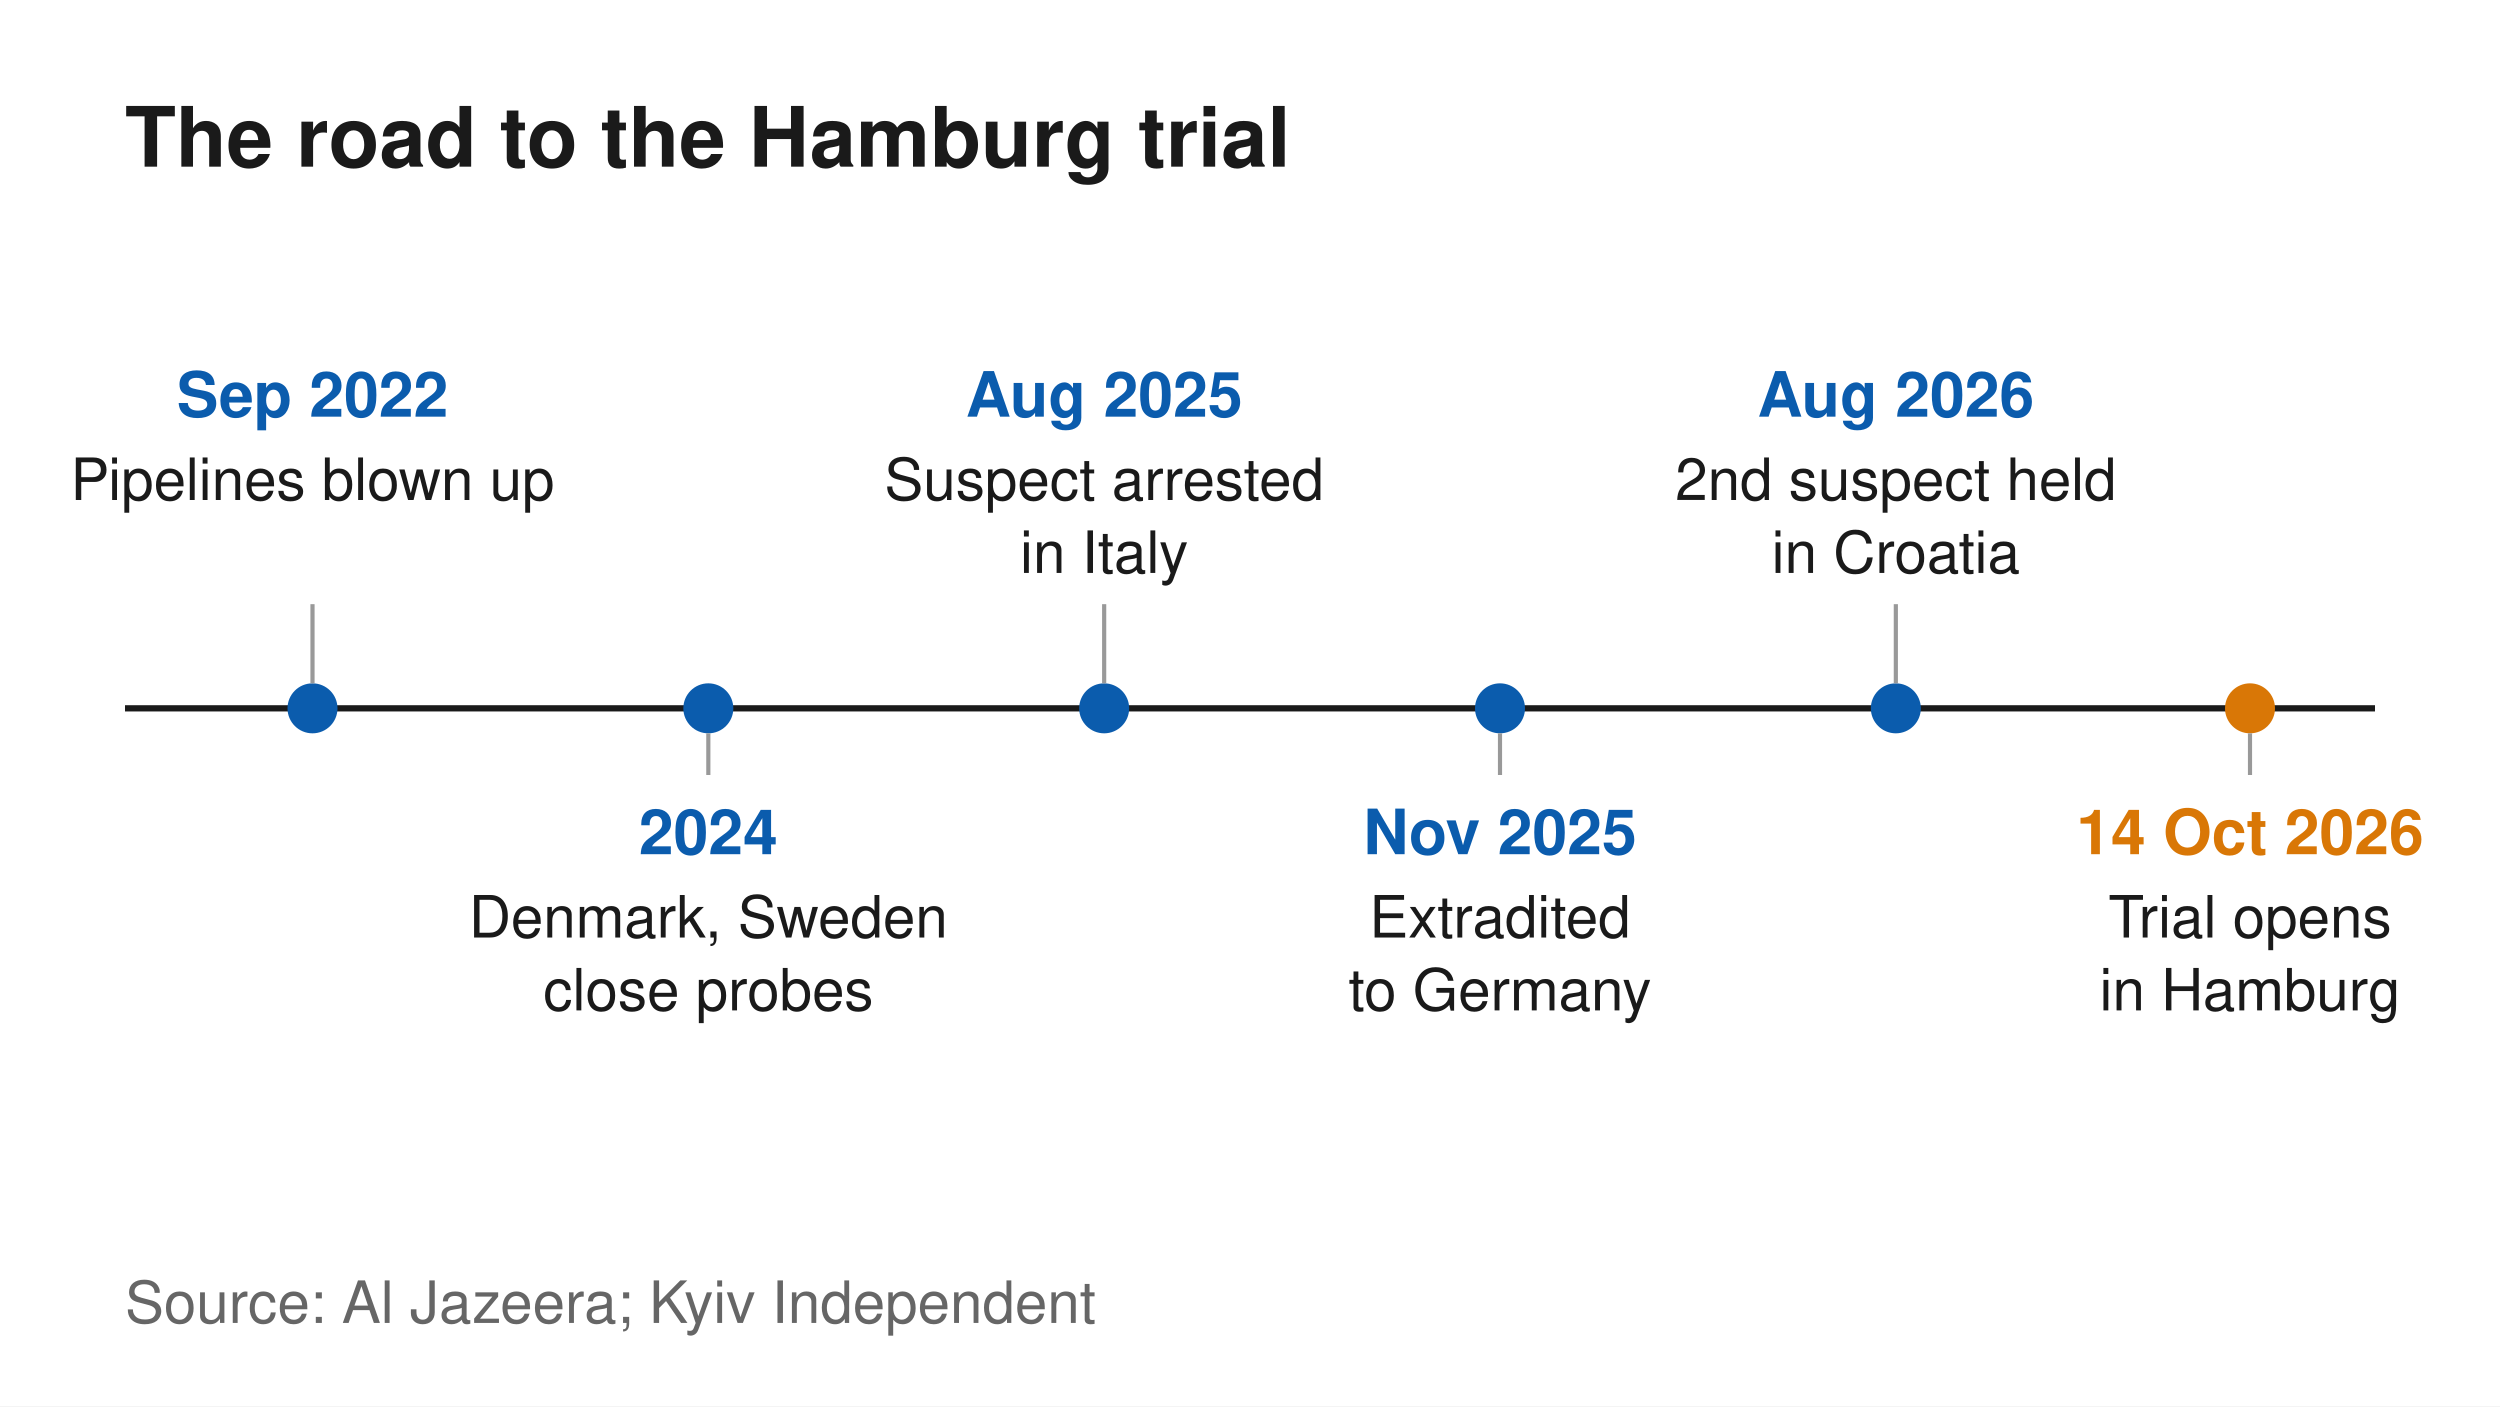
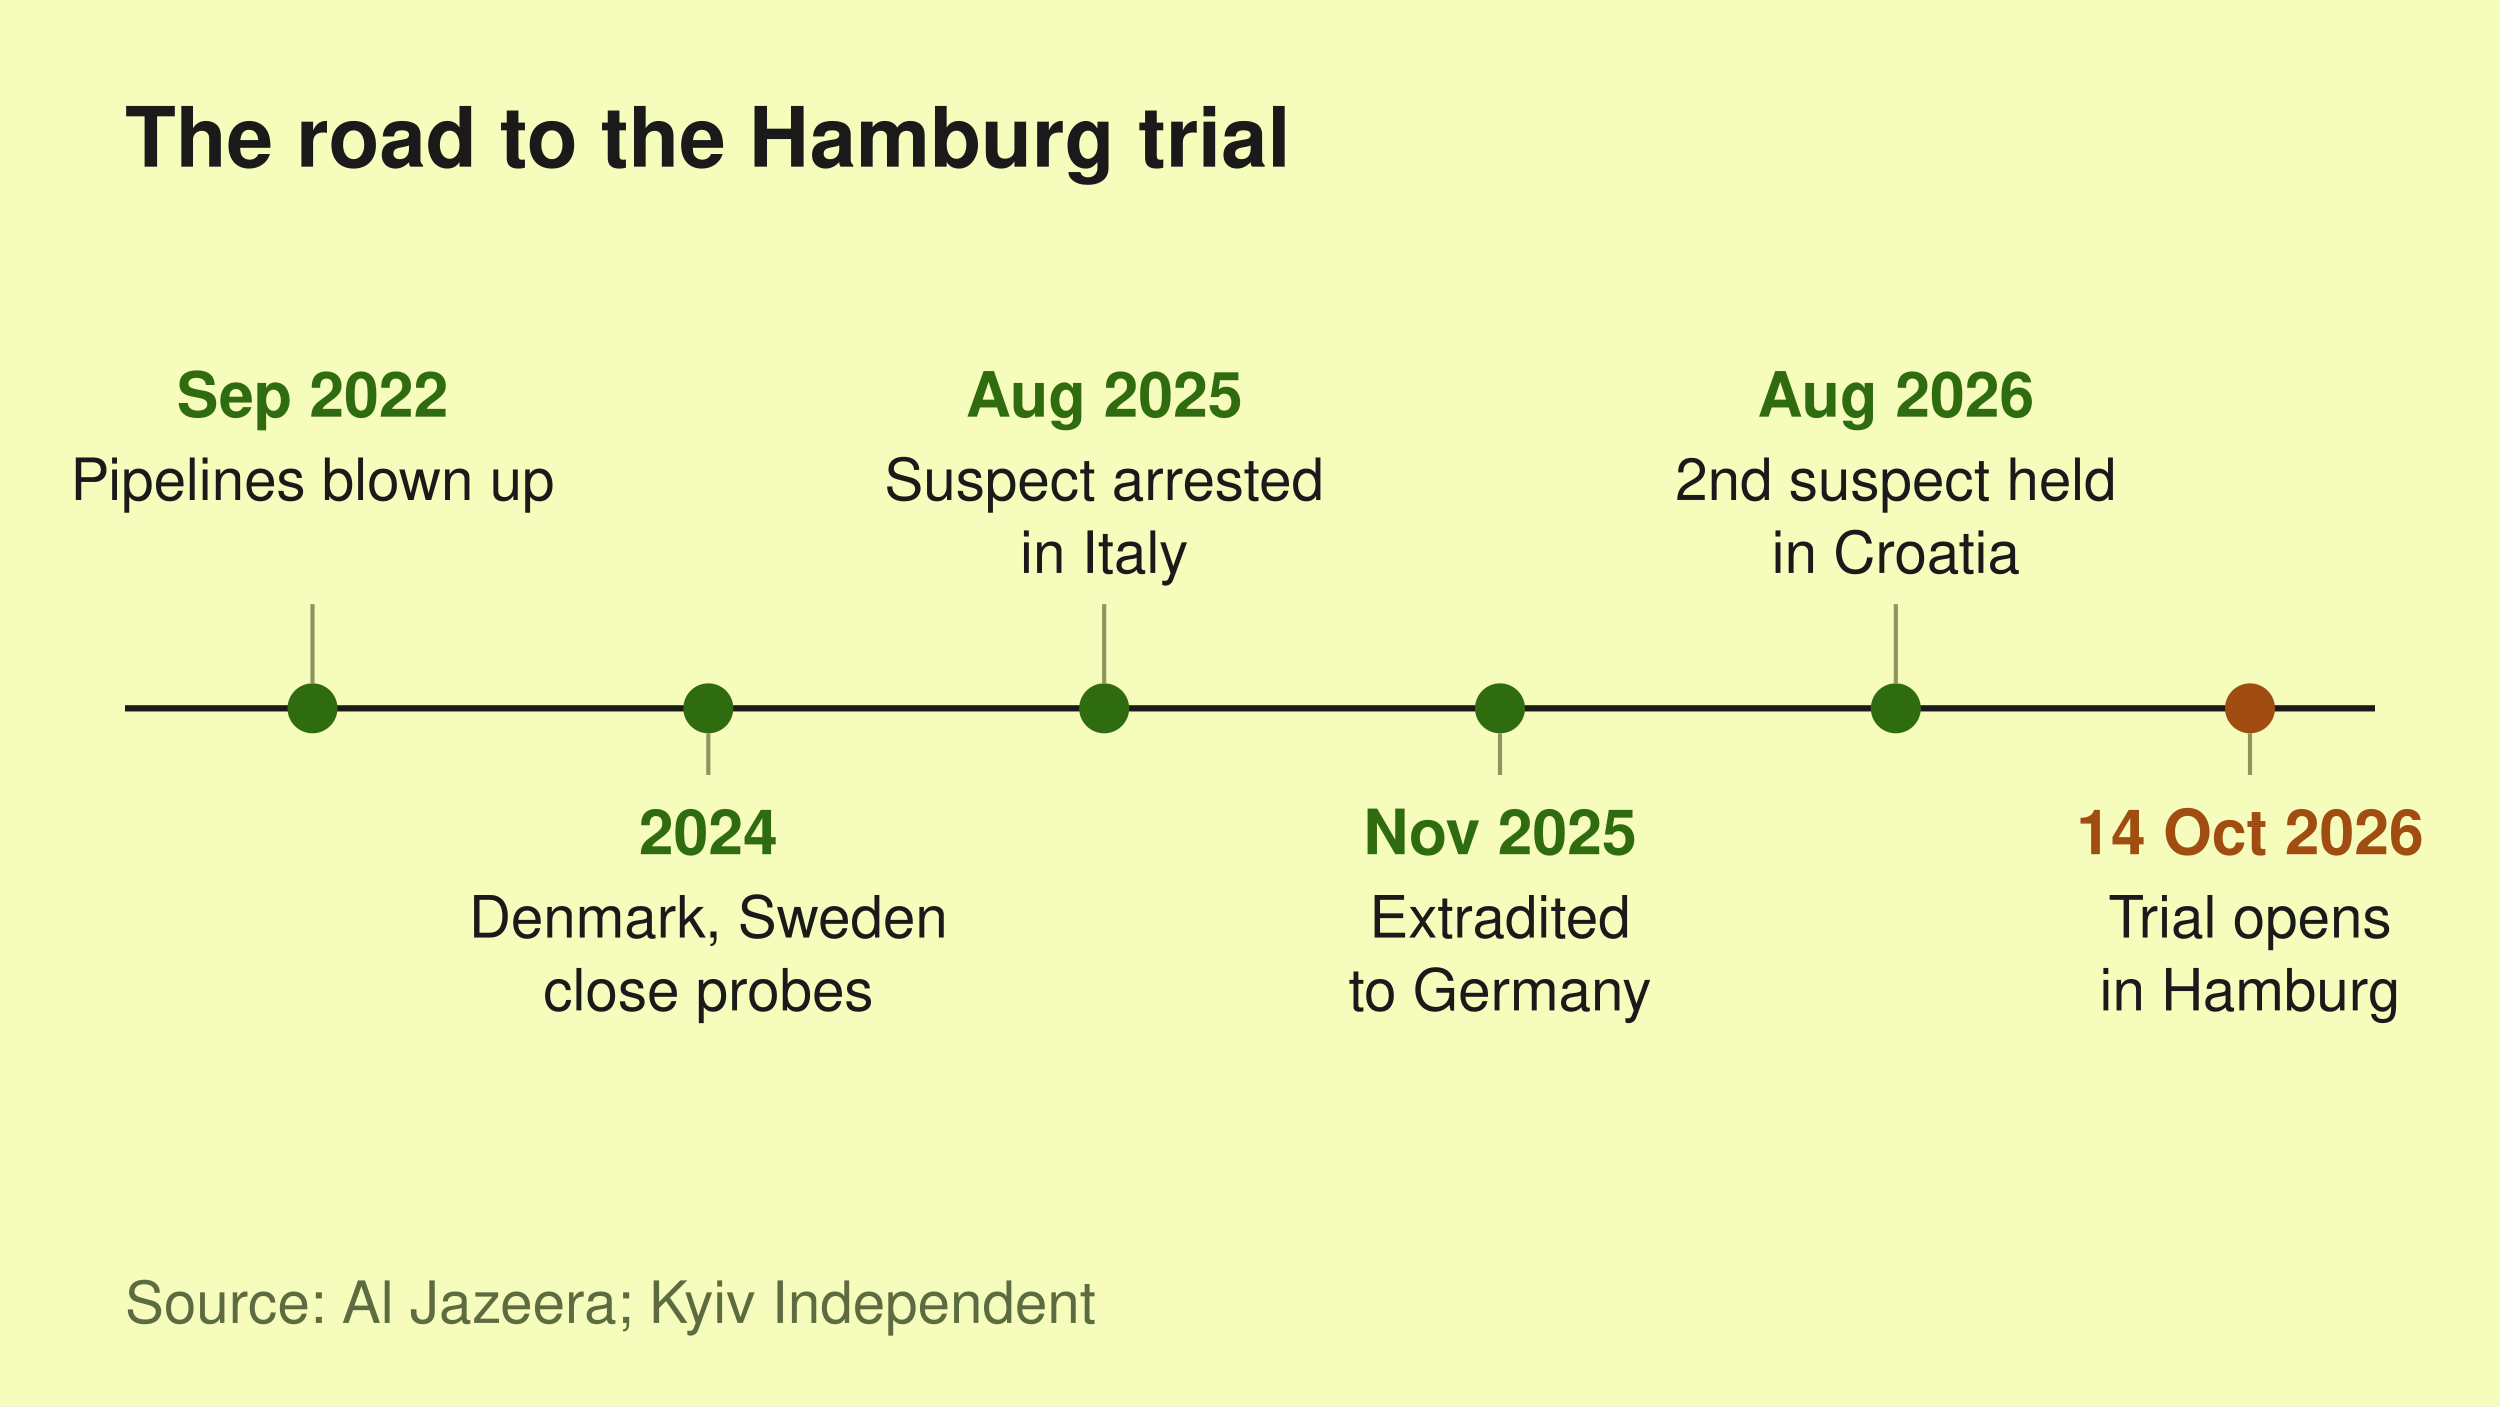
<svg xmlns="http://www.w3.org/2000/svg" viewBox="0 0 1200 675" font-family="Helvetica, Arial, sans-serif">
-   <rect width="100%" height="100%" fill="#ffffff" />
+   <rect width="100%" height="100%" fill="#f6fcbb" />
  <text x="60" y="80" font-size="40" font-weight="bold" fill="#1a1a1a" text-anchor="start">The road to the Hamburg trial</text>
  <line x1="60" y1="340" x2="1140" y2="340" stroke="#1a1a1a" stroke-width="3" />
-   <circle cx="150" cy="340" r="12" fill="#0b5cad" />
-   <line x1="150" y1="290" x2="150" y2="328" stroke="#999" stroke-width="2" />
-   <text x="150" y="200" font-size="30" font-weight="bold" fill="#0b5cad" text-anchor="middle">Sep 2022</text>
+   <circle cx="150" cy="340" r="12" fill="#2f6b0f" />
+   <line x1="150" y1="290" x2="150" y2="328" stroke="#8a9560" stroke-width="2" />
+   <text x="150" y="200" font-size="30" font-weight="bold" fill="#2f6b0f" text-anchor="middle">Sep 2022</text>
  <text x="150" y="240" font-size="28" font-weight="normal" fill="#1a1a1a" text-anchor="middle">Pipelines blown up</text>
-   <circle cx="340" cy="340" r="12" fill="#0b5cad" />
-   <line x1="340" y1="352" x2="340" y2="372" stroke="#999" stroke-width="2" />
-   <text x="340" y="410" font-size="30" font-weight="bold" fill="#0b5cad" text-anchor="middle">2024</text>
+   <circle cx="340" cy="340" r="12" fill="#2f6b0f" />
+   <line x1="340" y1="352" x2="340" y2="372" stroke="#8a9560" stroke-width="2" />
+   <text x="340" y="410" font-size="30" font-weight="bold" fill="#2f6b0f" text-anchor="middle">2024</text>
  <text x="340" y="450" font-size="28" font-weight="normal" fill="#1a1a1a" text-anchor="middle">Denmark, Sweden</text>
  <text x="340" y="485" font-size="28" font-weight="normal" fill="#1a1a1a" text-anchor="middle">close probes</text>
-   <circle cx="530" cy="340" r="12" fill="#0b5cad" />
-   <line x1="530" y1="290" x2="530" y2="328" stroke="#999" stroke-width="2" />
-   <text x="530" y="200" font-size="30" font-weight="bold" fill="#0b5cad" text-anchor="middle">Aug 2025</text>
+   <circle cx="530" cy="340" r="12" fill="#2f6b0f" />
+   <line x1="530" y1="290" x2="530" y2="328" stroke="#8a9560" stroke-width="2" />
+   <text x="530" y="200" font-size="30" font-weight="bold" fill="#2f6b0f" text-anchor="middle">Aug 2025</text>
  <text x="530" y="240" font-size="28" font-weight="normal" fill="#1a1a1a" text-anchor="middle">Suspect arrested</text>
  <text x="530" y="275" font-size="28" font-weight="normal" fill="#1a1a1a" text-anchor="middle">in Italy</text>
-   <circle cx="720" cy="340" r="12" fill="#0b5cad" />
-   <line x1="720" y1="352" x2="720" y2="372" stroke="#999" stroke-width="2" />
-   <text x="720" y="410" font-size="30" font-weight="bold" fill="#0b5cad" text-anchor="middle">Nov 2025</text>
+   <circle cx="720" cy="340" r="12" fill="#2f6b0f" />
+   <line x1="720" y1="352" x2="720" y2="372" stroke="#8a9560" stroke-width="2" />
+   <text x="720" y="410" font-size="30" font-weight="bold" fill="#2f6b0f" text-anchor="middle">Nov 2025</text>
  <text x="720" y="450" font-size="28" font-weight="normal" fill="#1a1a1a" text-anchor="middle">Extradited</text>
  <text x="720" y="485" font-size="28" font-weight="normal" fill="#1a1a1a" text-anchor="middle">to Germany</text>
-   <circle cx="910" cy="340" r="12" fill="#0b5cad" />
-   <line x1="910" y1="290" x2="910" y2="328" stroke="#999" stroke-width="2" />
-   <text x="910" y="200" font-size="30" font-weight="bold" fill="#0b5cad" text-anchor="middle">Aug 2026</text>
+   <circle cx="910" cy="340" r="12" fill="#2f6b0f" />
+   <line x1="910" y1="290" x2="910" y2="328" stroke="#8a9560" stroke-width="2" />
+   <text x="910" y="200" font-size="30" font-weight="bold" fill="#2f6b0f" text-anchor="middle">Aug 2026</text>
  <text x="910" y="240" font-size="28" font-weight="normal" fill="#1a1a1a" text-anchor="middle">2nd suspect held</text>
  <text x="910" y="275" font-size="28" font-weight="normal" fill="#1a1a1a" text-anchor="middle">in Croatia</text>
-   <circle cx="1080" cy="340" r="12" fill="#d97706" />
-   <line x1="1080" y1="352" x2="1080" y2="372" stroke="#999" stroke-width="2" />
-   <text x="1080" y="410" font-size="30" font-weight="bold" fill="#d97706" text-anchor="middle">14 Oct 2026</text>
+   <circle cx="1080" cy="340" r="12" fill="#a14d12" />
+   <line x1="1080" y1="352" x2="1080" y2="372" stroke="#8a9560" stroke-width="2" />
+   <text x="1080" y="410" font-size="30" font-weight="bold" fill="#a14d12" text-anchor="middle">14 Oct 2026</text>
  <text x="1080" y="450" font-size="28" font-weight="normal" fill="#1a1a1a" text-anchor="middle">Trial opens</text>
  <text x="1080" y="485" font-size="28" font-weight="normal" fill="#1a1a1a" text-anchor="middle">in Hamburg</text>
-   <text x="60" y="635" font-size="28" font-weight="normal" fill="#666666" text-anchor="start">Source: Al Jazeera; Kyiv Independent</text>
+   <text x="60" y="635" font-size="28" font-weight="normal" fill="#5c6b40" text-anchor="start">Source: Al Jazeera; Kyiv Independent</text>
</svg>
